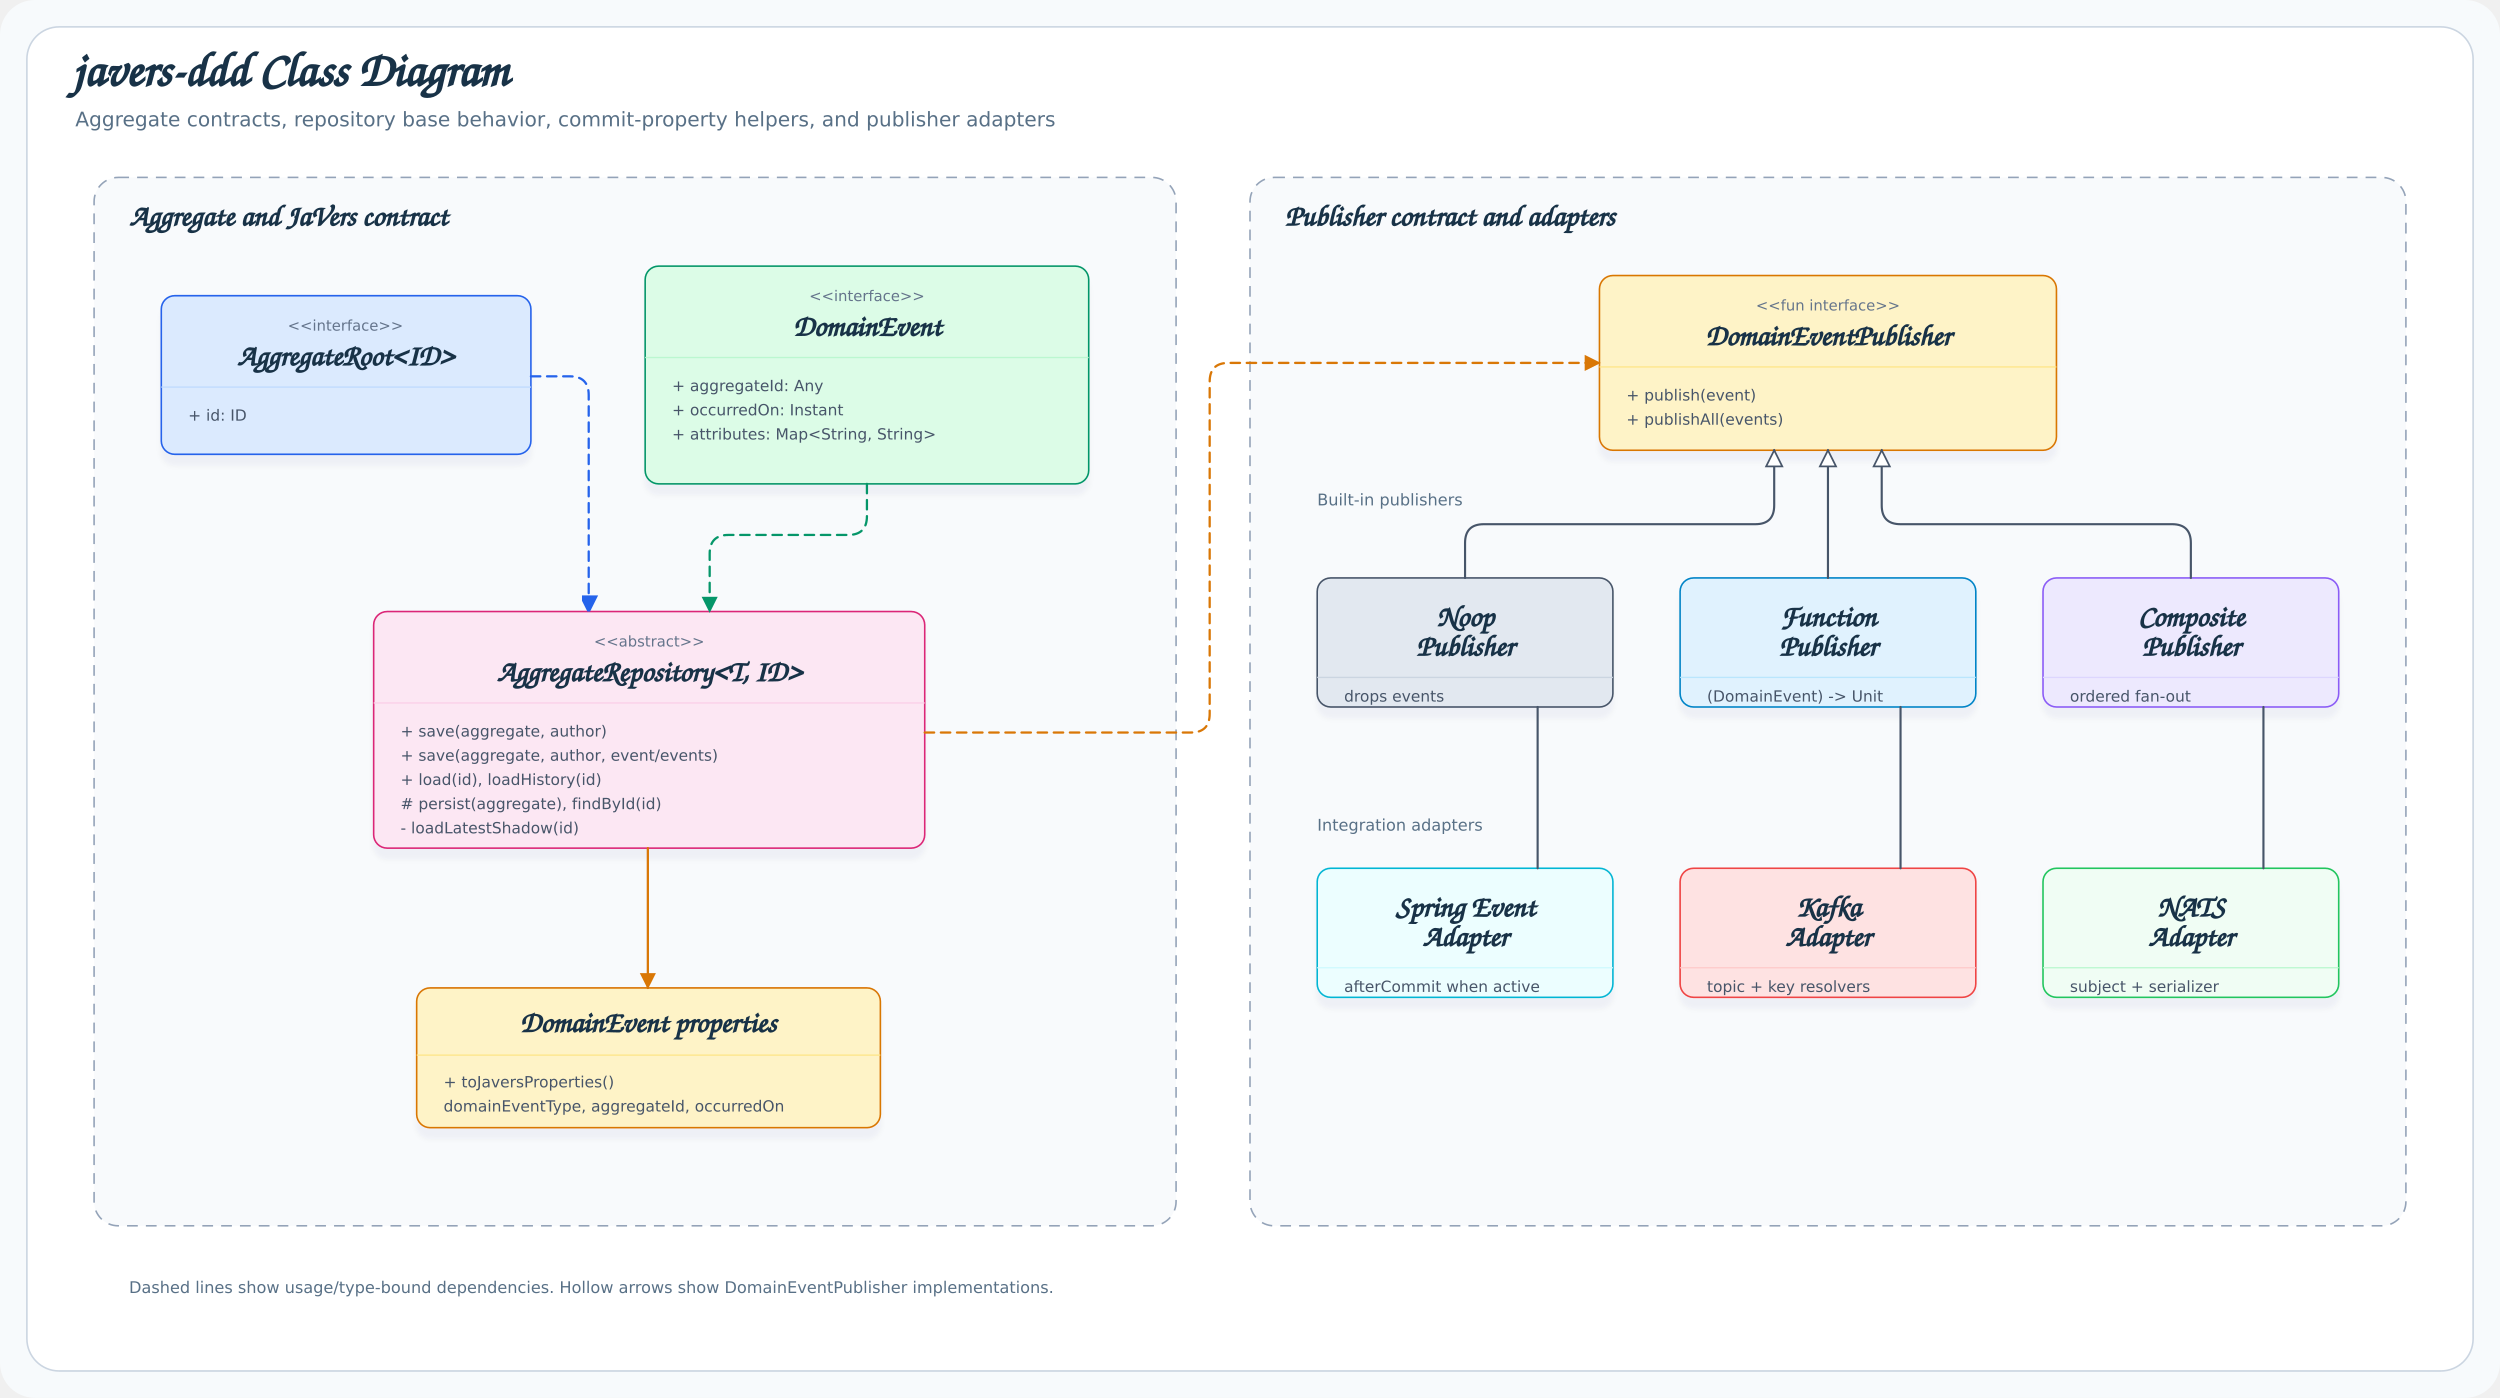
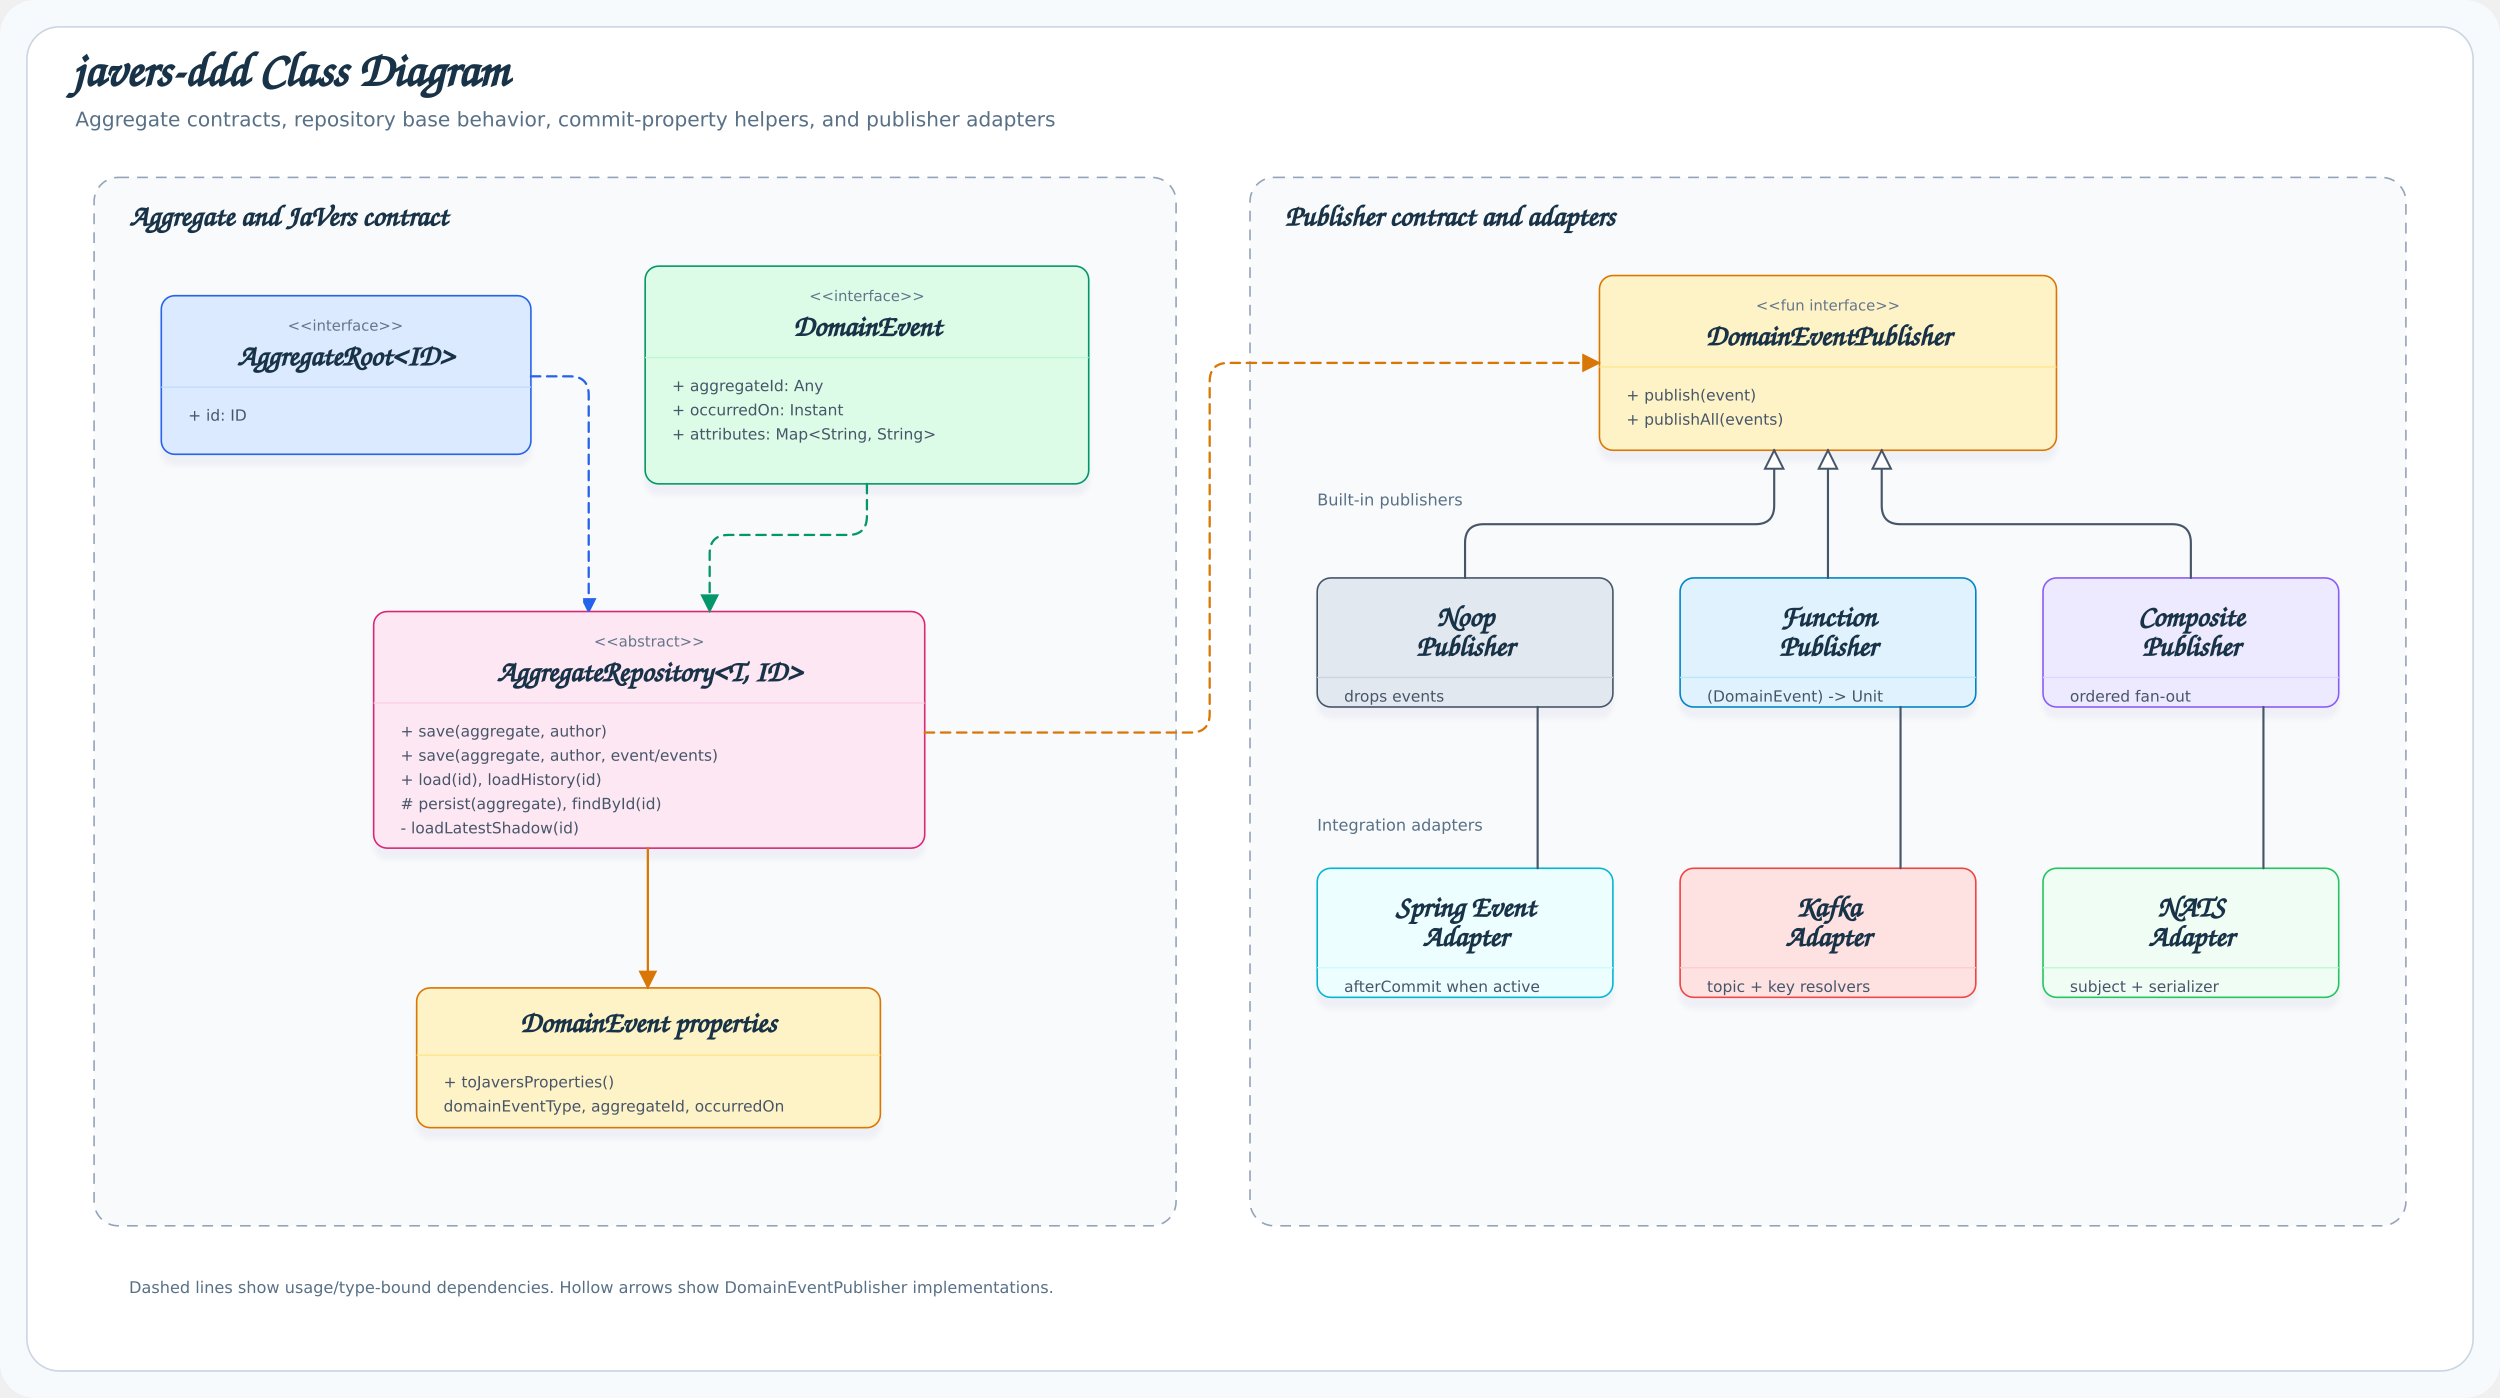
<svg xmlns="http://www.w3.org/2000/svg" width="1860" height="1040" viewBox="0 0 1860 1040" role="img" aria-label="javers-ddd class diagram">
  <defs>
    <filter id="softShadow" x="-20%" y="-20%" width="140%" height="140%">
      <feDropShadow dx="0" dy="8" stdDeviation="2" flood-color="#334155" flood-opacity="0.04" />
    </filter>
-     <marker id="arrowInherit" markerUnits="userSpaceOnUse" markerWidth="14" markerHeight="14" refX="13" refY="7" orient="auto">
+     <marker id="arrowInherit" markerUnits="userSpaceOnUse" markerWidth="18" markerHeight="16" refX="13" refY="7" orient="auto" viewBox="0 0 14 14" data-role="uml-hollow" data-tip-direction="positive-x">
      <path d="M 13 7 L 1 1 L 1 13 Z" fill="#ffffff" stroke="#475569" stroke-width="1.3" stroke-dasharray="none" style="stroke-dasharray:none" />
    </marker>
-     <marker id="arrowUse" markerUnits="userSpaceOnUse" markerWidth="12" markerHeight="12" refX="12" refY="7" orient="auto">
+     <marker id="arrowUse" markerUnits="userSpaceOnUse" markerWidth="10" markerHeight="10" refX="12" refY="7" orient="auto" viewBox="0 0 12 12" data-role="secondary" data-tip-direction="positive-x">
      <path d="M 0 0 L 14 7 L 0 14 Z" fill="#2563eb" stroke-dasharray="none" style="stroke-dasharray:none" />
    </marker>
    <style>
.title{font-family:'Architects Daughter','Comic Sans MS',cursive;font-size:36px;fill:#183247;font-weight:700}
.subtitle{font-family:'Comic Mono','Comic Sans MS','DejaVu Sans',sans-serif;font-size:15px;fill:#587086}
.lane{font-family:'Architects Daughter','Comic Sans MS',cursive;font-size:22px;fill:#183247;font-weight:700}
.className{font-family:'Architects Daughter','Comic Sans MS',cursive;font-size:22px;fill:#183247;font-weight:700}
.stereo{font-family:'Comic Mono','Comic Sans MS','DejaVu Sans',sans-serif;font-size:11px;fill:#64748b}
.member{font-family:'Comic Mono','Comic Sans MS','DejaVu Sans',sans-serif;font-size:11.5px;fill:#475569}
.small{font-family:'Comic Mono','Comic Sans MS','DejaVu Sans',sans-serif;font-size:12px;fill:#587086}
</style>
-     <marker id="arrow059669" markerUnits="userSpaceOnUse" markerWidth="12" markerHeight="12" refX="11" refY="6" orient="auto">
+     <marker id="arrow059669" markerUnits="userSpaceOnUse" markerWidth="14" markerHeight="14" refX="11" refY="6" orient="auto" viewBox="0 0 12 12" data-role="primary" data-tip-direction="positive-x">
      <path d="M 0 0 L 12 6 L 0 12 Z" fill="#059669" stroke-dasharray="none" style="stroke-dasharray:none" />
    </marker>
-     <marker id="arrowD97706" markerUnits="userSpaceOnUse" markerWidth="12" markerHeight="12" refX="11" refY="6" orient="auto">
+     <marker id="arrowD97706" markerUnits="userSpaceOnUse" markerWidth="14" markerHeight="14" refX="11" refY="6" orient="auto" viewBox="0 0 12 12" data-role="primary" data-tip-direction="positive-x">
      <path d="M 0 0 L 12 6 L 0 12 Z" fill="#d97706" stroke-dasharray="none" style="stroke-dasharray:none" />
    </marker>
  </defs>
  <rect x="0" y="0" width="1860" height="1040" rx="26" fill="#f7fafc" />
  <rect x="20" y="20" width="1820" height="1000" rx="24" fill="#ffffff" stroke="#cbd5e1" stroke-width="1.2" />
  <text class="title" x="54" y="64">javers-ddd Class Diagram</text>
  <text class="subtitle" x="56" y="94">Aggregate contracts, repository base behavior, commit-property helpers, and publisher adapters</text>
  <rect x="70" y="132" width="805" height="780" rx="18" fill="#f8fafc" stroke="#94a3b8" stroke-width="1.2" stroke-dasharray="8 6" />
  <text class="lane" x="96" y="168">Aggregate and JaVers contract</text>
  <rect x="120" y="220" width="275" height="118" rx="10" fill="#dbeafe" stroke="#2563eb" stroke-width="1.2" filter="url(#softShadow)" />
  <text class="stereo" x="257" y="246" text-anchor="middle">&lt;&lt;interface&gt;&gt;</text>
  <text class="className" x="257" y="272" text-anchor="middle">AggregateRoot&lt;ID&gt;</text>
  <path d="M 120,288 H395" stroke="#bfdbfe" stroke-width="1" />
  <text class="member" x="140" y="313">+ id: ID</text>
  <rect x="480" y="198" width="330" height="162" rx="10" fill="#dcfce7" stroke="#059669" stroke-width="1.2" filter="url(#softShadow)" />
  <text class="stereo" x="645" y="224" text-anchor="middle">&lt;&lt;interface&gt;&gt;</text>
  <text class="className" x="645" y="250" text-anchor="middle">DomainEvent</text>
  <path d="M 480,266 H810" stroke="#bbf7d0" stroke-width="1" />
  <text class="member" x="500" y="291">+ aggregateId: Any</text>
  <text class="member" x="500" y="309">+ occurredOn: Instant</text>
  <text class="member" x="500" y="327">+ attributes: Map&lt;String, String&gt;</text>
  <rect x="278" y="455" width="410" height="176" rx="10" fill="#fce7f3" stroke="#db2777" stroke-width="1.2" filter="url(#softShadow)" />
  <text class="stereo" x="483" y="481" text-anchor="middle">&lt;&lt;abstract&gt;&gt;</text>
  <text class="className" x="483" y="507" text-anchor="middle">AggregateRepository&lt;T, ID&gt;</text>
  <path d="M 278,523 H688" stroke="#fbcfe8" stroke-width="1" />
  <text class="member" x="298" y="548">+ save(aggregate, author)</text>
  <text class="member" x="298" y="566">+ save(aggregate, author, event/events)</text>
  <text class="member" x="298" y="584">+ load(id), loadHistory(id)</text>
  <text class="member" x="298" y="602"># persist(aggregate), findById(id)</text>
  <text class="member" x="298" y="620">- loadLatestShadow(id)</text>
  <rect x="310" y="735" width="345" height="104" rx="10" fill="#fef3c7" stroke="#d97706" stroke-width="1.2" filter="url(#softShadow)" />
  <text class="className" x="482" y="768" text-anchor="middle">DomainEvent properties</text>
  <path d="M 310,785 H655" stroke="#fde68a" stroke-width="1" />
  <text class="member" x="330" y="809">+ toJaversProperties()</text>
  <text class="member" x="330" y="827">domainEventType, aggregateId, occurredOn</text>
  <rect x="930" y="132" width="860" height="780" rx="18" fill="#f8fafc" stroke="#94a3b8" stroke-width="1.2" stroke-dasharray="8 6" />
  <text class="lane" x="956" y="168">Publisher contract and adapters</text>
  <rect x="1190" y="205" width="340" height="130" rx="10" fill="#fef3c7" stroke="#d97706" stroke-width="1.2" filter="url(#softShadow)" />
  <text class="stereo" x="1360" y="231" text-anchor="middle">&lt;&lt;fun interface&gt;&gt;</text>
  <text class="className" x="1360" y="257" text-anchor="middle">DomainEventPublisher</text>
  <path d="M 1190,273 H1530" stroke="#fde68a" stroke-width="1" />
  <text class="member" x="1210" y="298">+ publish(event)</text>
  <text class="member" x="1210" y="316">+ publishAll(events)</text>
  <text class="small" x="980" y="376">Built-in publishers</text>
  <rect x="980" y="430" width="220" height="96" rx="10" fill="#e2e8f0" stroke="#475569" stroke-width="1.2" filter="url(#softShadow)" />
  <text class="className" x="1090" y="466" text-anchor="middle">Noop</text>
  <text class="className" x="1090" y="488" text-anchor="middle">Publisher</text>
  <path d="M 980,504 H1200" stroke="#cbd5e1" stroke-width="1" />
  <text class="member" x="1000" y="522">drops events</text>
  <rect x="1250" y="430" width="220" height="96" rx="10" fill="#e0f2fe" stroke="#0284c7" stroke-width="1.2" filter="url(#softShadow)" />
  <text class="className" x="1360" y="466" text-anchor="middle">Function</text>
  <text class="className" x="1360" y="488" text-anchor="middle">Publisher</text>
  <path d="M 1250,504 H1470" stroke="#bae6fd" stroke-width="1" />
  <text class="member" x="1270" y="522">(DomainEvent) -&gt; Unit</text>
  <rect x="1520" y="430" width="220" height="96" rx="10" fill="#ede9fe" stroke="#8b5cf6" stroke-width="1.2" filter="url(#softShadow)" />
  <text class="className" x="1630" y="466" text-anchor="middle">Composite</text>
  <text class="className" x="1630" y="488" text-anchor="middle">Publisher</text>
  <path d="M 1520,504 H1740" stroke="#ddd6fe" stroke-width="1" />
  <text class="member" x="1540" y="522">ordered fan-out</text>
  <text class="small" x="980" y="618">Integration adapters</text>
  <rect x="980" y="646" width="220" height="96" rx="10" fill="#ecfeff" stroke="#06b6d4" stroke-width="1.2" filter="url(#softShadow)" />
  <text class="className" x="1090" y="682" text-anchor="middle">Spring Event</text>
  <text class="className" x="1090" y="704" text-anchor="middle">Adapter</text>
  <path d="M 980,720 H1200" stroke="#cffafe" stroke-width="1" />
  <text class="member" x="1000" y="738">afterCommit when active</text>
  <rect x="1250" y="646" width="220" height="96" rx="10" fill="#fee2e2" stroke="#ef4444" stroke-width="1.2" filter="url(#softShadow)" />
  <text class="className" x="1360" y="682" text-anchor="middle">Kafka</text>
  <text class="className" x="1360" y="704" text-anchor="middle">Adapter</text>
  <path d="M 1250,720 H1470" stroke="#fecaca" stroke-width="1" />
  <text class="member" x="1270" y="738">topic + key resolvers</text>
  <rect x="1520" y="646" width="220" height="96" rx="10" fill="#f0fdf4" stroke="#22c55e" stroke-width="1.2" filter="url(#softShadow)" />
  <text class="className" x="1630" y="682" text-anchor="middle">NATS</text>
  <text class="className" x="1630" y="704" text-anchor="middle">Adapter</text>
  <path d="M 1520,720 H1740" stroke="#bbf7d0" stroke-width="1" />
  <text class="member" x="1540" y="738">subject + serializer</text>
  <path d="M 395,280 L 424,280 Q 438,280 438,294 L 438,455" fill="none" stroke="#2563eb" stroke-width="1.7" stroke-linecap="round" stroke-linejoin="round" stroke-dasharray="7 5" marker-end="url(#arrowUse)" />
  <path d="M 645,360 L 645,384 Q 645,398 631,398 L 542,398 Q 528,398 528,412 L 528,455" fill="none" stroke="#059669" stroke-width="1.7" stroke-linecap="round" stroke-linejoin="round" stroke-dasharray="7 5" marker-end="url(#arrow059669)" />
  <path d="M 482,631 L 482,735" fill="none" stroke="#d97706" stroke-width="1.7" stroke-linecap="round" stroke-linejoin="round" marker-end="url(#arrowD97706)" />
  <path d="M 688,545 L 886,545 Q 900,545 900,531 L 900,284 Q 900,270 914,270 L 1190,270" fill="none" stroke="#d97706" stroke-width="1.7" stroke-linecap="round" stroke-linejoin="round" stroke-dasharray="7 5" marker-end="url(#arrowD97706)" />
  <path d="M 1090,430 L 1090,404 Q 1090,390 1104,390 L 1306,390 Q 1320,390 1320,376 L 1320,335" fill="none" stroke="#475569" stroke-width="1.6" stroke-linecap="round" stroke-linejoin="round" marker-end="url(#arrowInherit)" />
  <path d="M 1360,430 L 1360,335" fill="none" stroke="#475569" stroke-width="1.6" stroke-linecap="round" stroke-linejoin="round" marker-end="url(#arrowInherit)" />
  <path d="M 1630,430 L 1630,404 Q 1630,390 1616,390 L 1414,390 Q 1400,390 1400,376 L 1400,335" fill="none" stroke="#475569" stroke-width="1.6" stroke-linecap="round" stroke-linejoin="round" marker-end="url(#arrowInherit)" />
  <path d="M 1144,646 L 1144,526" fill="none" stroke="#475569" stroke-width="1.6" stroke-linecap="round" stroke-linejoin="round" />
  <path d="M 1414,646 L 1414,526" fill="none" stroke="#475569" stroke-width="1.6" stroke-linecap="round" stroke-linejoin="round" />
  <path d="M 1684,646 L 1684,526" fill="none" stroke="#475569" stroke-width="1.6" stroke-linecap="round" stroke-linejoin="round" />
  <text class="small" x="96" y="962">Dashed lines show usage/type-bound dependencies. Hollow arrows show DomainEventPublisher implementations.</text>
</svg>
